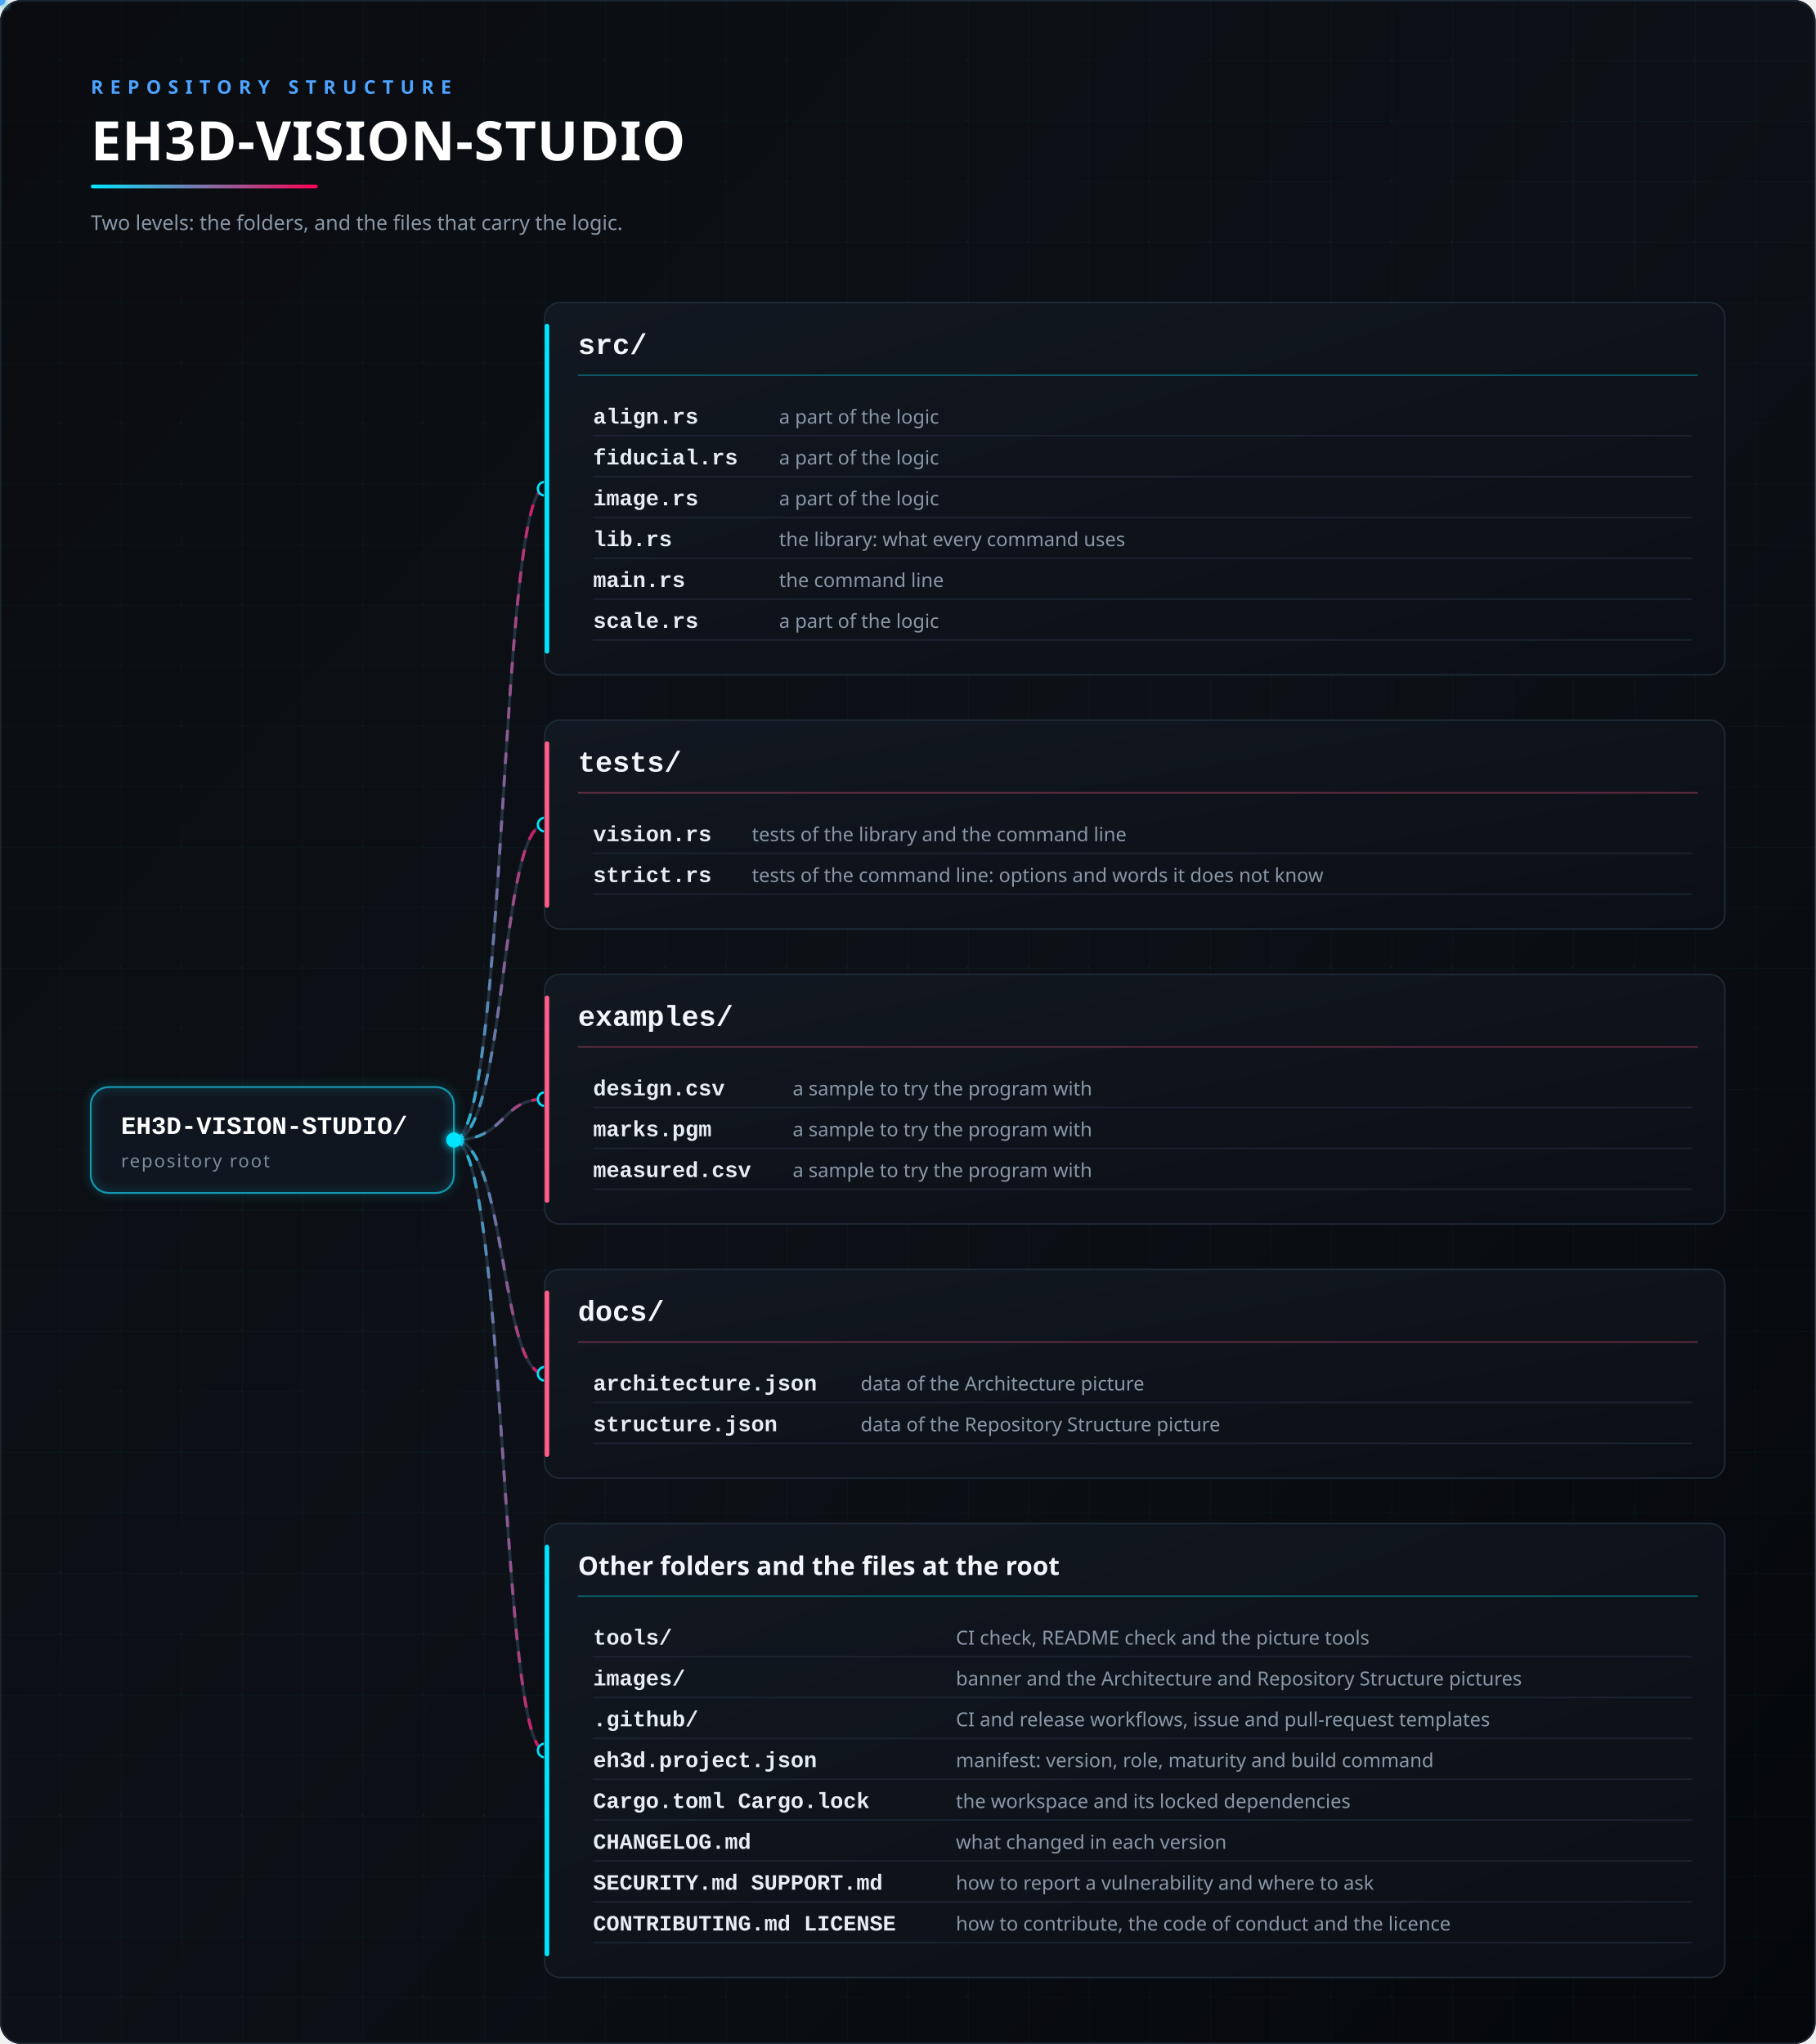
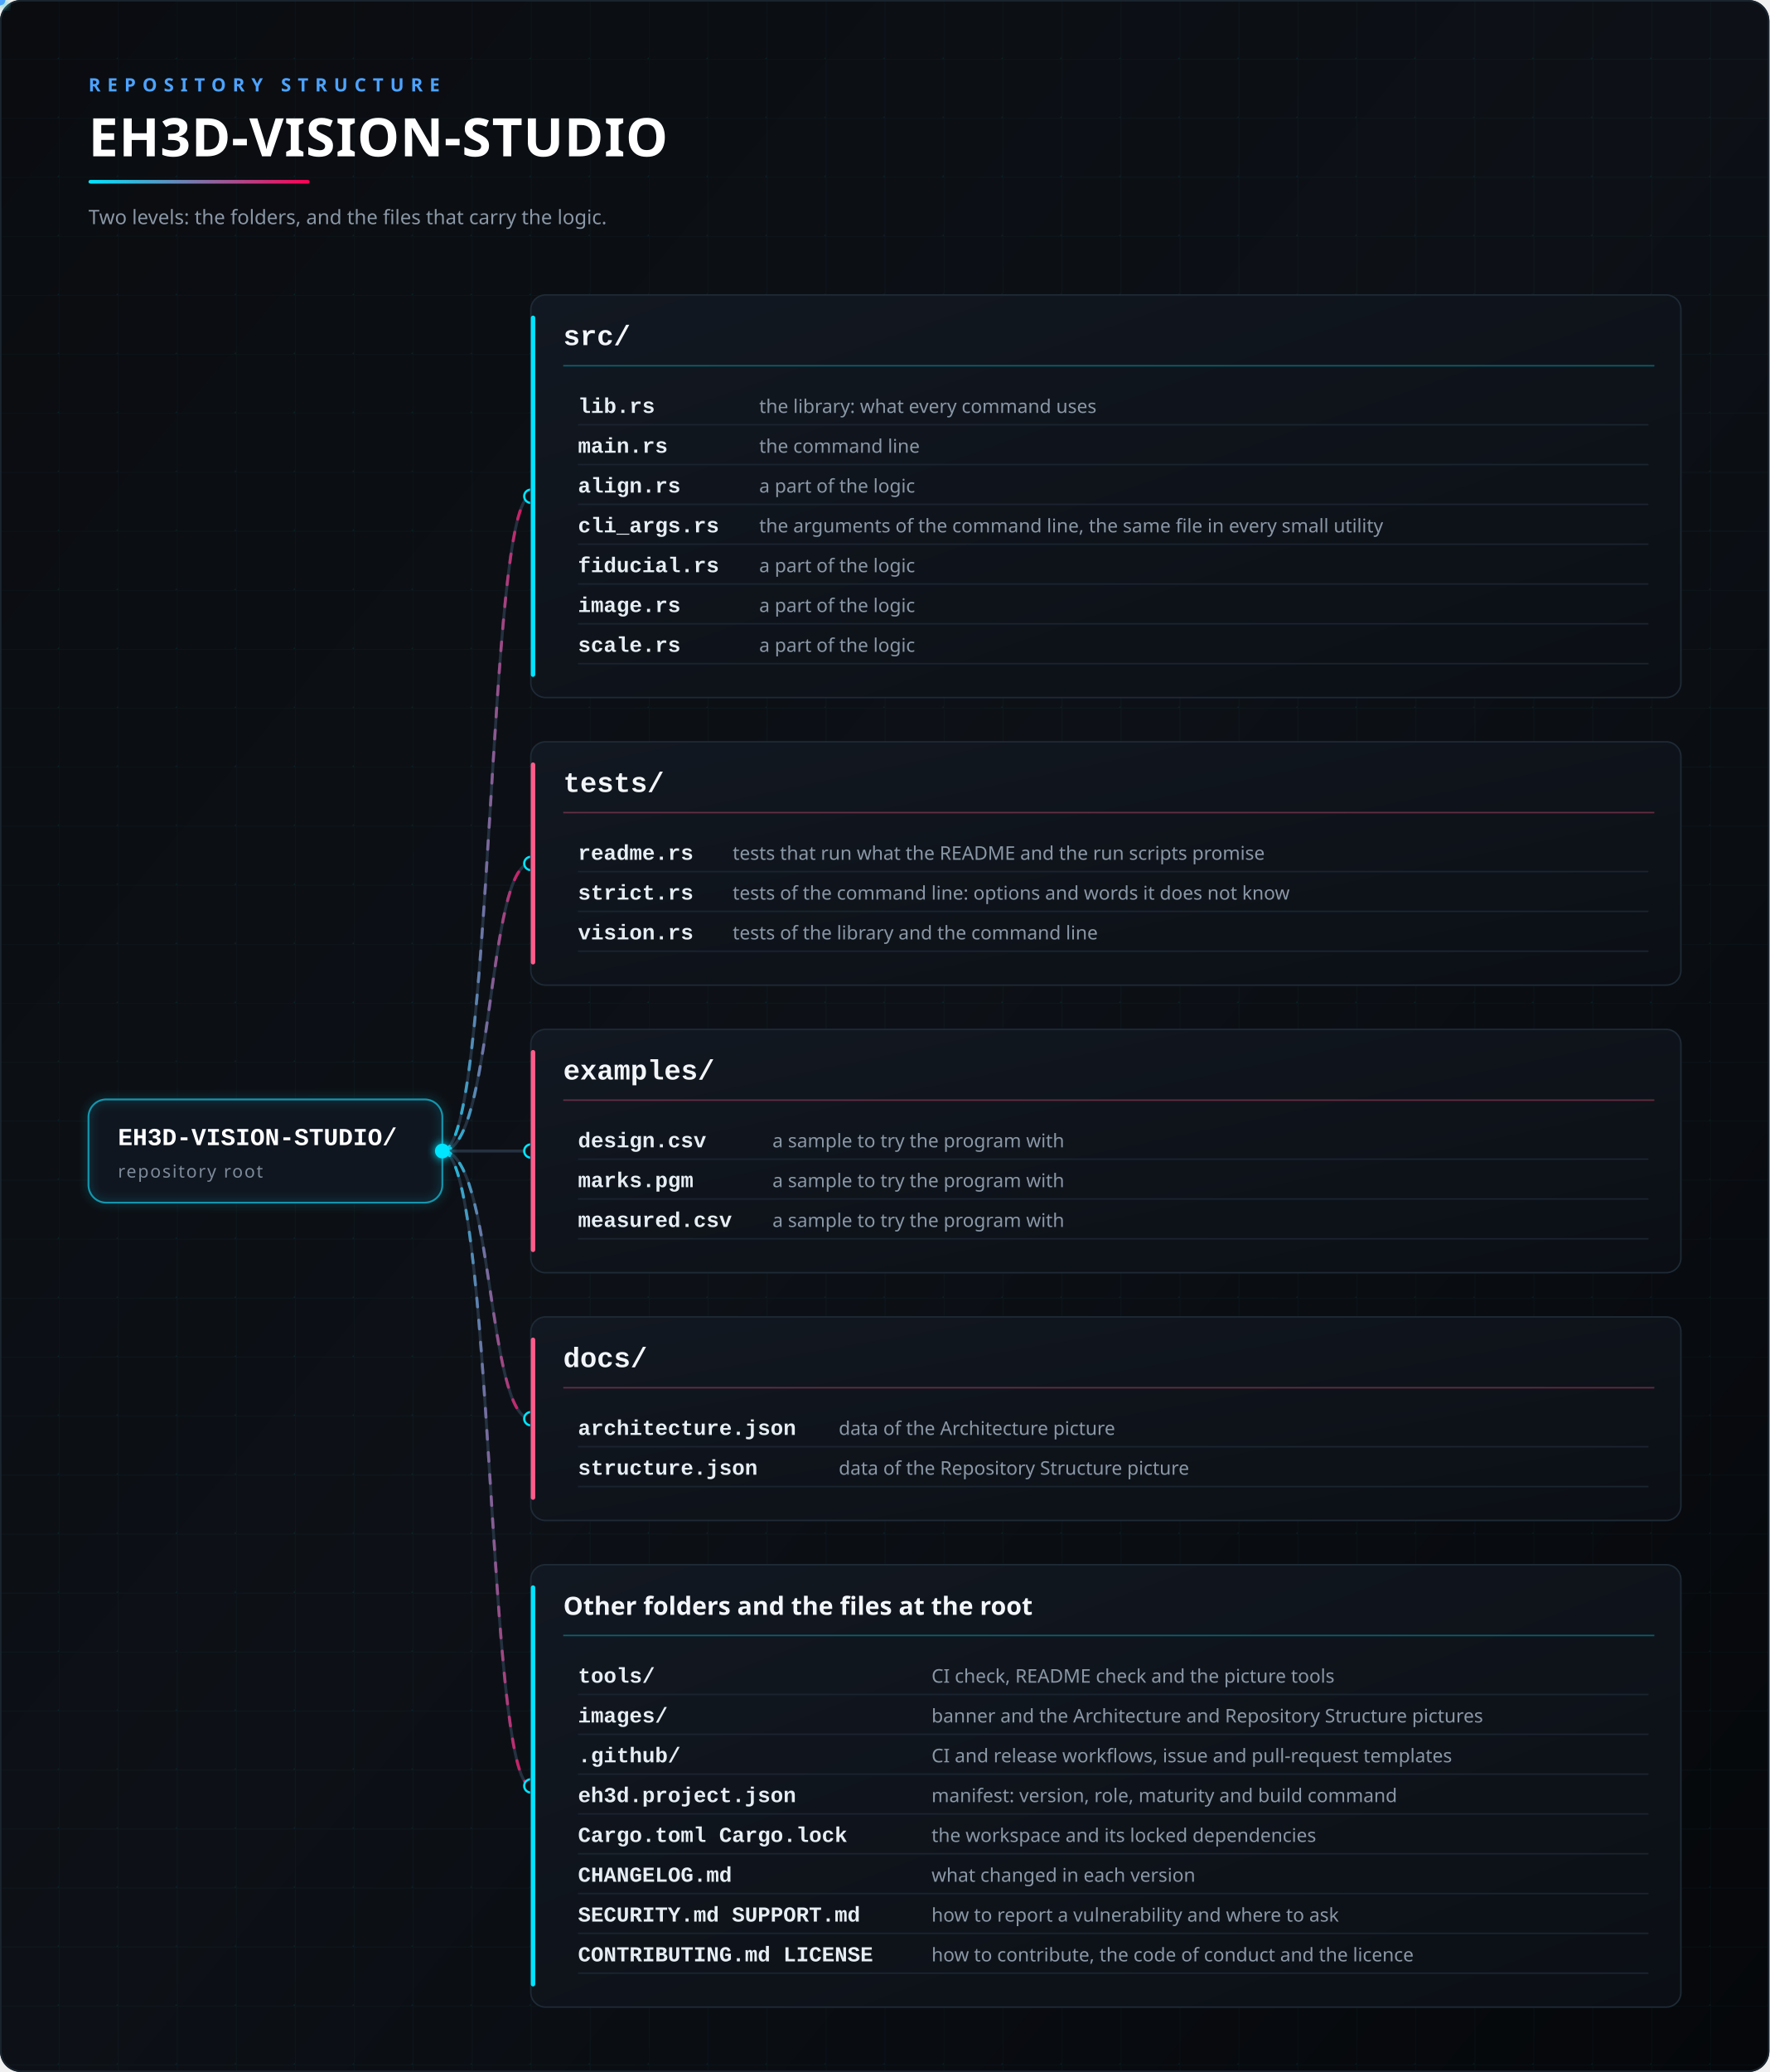
- <svg xmlns="http://www.w3.org/2000/svg" viewBox="0 0 1200 1351" width="100%" role="img" aria-labelledby="t d">
+ <svg xmlns="http://www.w3.org/2000/svg" viewBox="0 0 1200 1405" width="100%" role="img" aria-labelledby="t d">
  <defs>
    <linearGradient id="bg" x1="0" y1="0" x2="1" y2="1">
      <stop offset="0" stop-color="#0A0C10" />
      <stop offset="0.5" stop-color="#0D1117" />
      <stop offset="1" stop-color="#05070A" />
    </linearGradient>
    <linearGradient id="card" x1="0" y1="0" x2="1" y2="1">
      <stop offset="0" stop-color="#121821" />
      <stop offset="1" stop-color="#0B0F15" />
    </linearGradient>
    <linearGradient id="line" x1="0" y1="0" x2="1" y2="0">
      <stop offset="0" stop-color="#00E5FF" />
      <stop offset="1" stop-color="#FF0055" />
    </linearGradient>
    <filter id="glow" x="-50%" y="-50%" width="200%" height="200%">
      <feGaussianBlur stdDeviation="3" result="b" />
      <feMerge>
        <feMergeNode in="b" />
        <feMergeNode in="SourceGraphic" />
      </feMerge>
    </filter>
    <pattern id="grid" width="40" height="40" patternUnits="userSpaceOnUse">
      <path d="M40 0H0V40" fill="none" stroke="#00E5FF" stroke-opacity="0.035" />
      <circle cx="40" cy="40" r="1" fill="#00E5FF" fill-opacity="0.09" />
    </pattern>
  </defs>
-   <rect width="1200" height="1351" rx="14" fill="url(#bg)" />
-   <rect width="1200" height="1351" rx="14" fill="url(#grid)" />
-   <rect x="0.5" y="0.5" width="1199" height="1350" rx="14" fill="none" stroke="#1B2530" />
+   <rect width="1200" height="1405" rx="14" fill="url(#bg)" />
+   <rect width="1200" height="1405" rx="14" fill="url(#grid)" />
+   <rect x="0.5" y="0.5" width="1199" height="1404" rx="14" fill="none" stroke="#1B2530" />
  <text x="60" y="62" font-family="'Segoe UI','Noto Sans','Noto Sans CJK SC','Microsoft YaHei','Yu Gothic','Helvetica Neue',Helvetica,Arial,sans-serif" font-size="12.5" font-weight="600" fill="#4DA3FF" text-anchor="start" letter-spacing="4.5">REPOSITORY STRUCTURE</text>
  <text x="60" y="106" font-family="'Segoe UI','Noto Sans','Noto Sans CJK SC','Microsoft YaHei','Yu Gothic','Helvetica Neue',Helvetica,Arial,sans-serif" font-size="36" font-weight="700" fill="#FFFFFF" text-anchor="start" letter-spacing="0.5">EH3D-VISION-STUDIO</text>
  <rect x="60" y="122" width="150" height="2.5" rx="1.25" fill="url(#line)">
    <animate attributeName="width" values="40;150;150" keyTimes="0;0.4;1" dur="3s" repeatCount="indefinite" />
  </rect>
  <text x="60" y="152" font-family="'Segoe UI','Noto Sans','Noto Sans CJK SC','Microsoft YaHei','Yu Gothic','Helvetica Neue',Helvetica,Arial,sans-serif" font-size="13.5" font-weight="400" fill="#8A97A6" text-anchor="start">Two levels: the folders, and the files that carry the logic.</text>
-   <path id="c0" d="M300,753.5 C335,753.5 330,323 360,323" fill="none" stroke="#243140" stroke-width="2" />
-   <path d="M300,753.5 C335,753.5 330,323 360,323" fill="none" stroke="url(#line)" stroke-width="2" stroke-linecap="round" stroke-dasharray="6 9" opacity="0.9">
+   <path id="c0" d="M300,780.5 C335,780.5 330,336.5 360,336.5" fill="none" stroke="#243140" stroke-width="2" />
+   <path d="M300,780.5 C335,780.5 330,336.5 360,336.5" fill="none" stroke="url(#line)" stroke-width="2" stroke-linecap="round" stroke-dasharray="6 9" opacity="0.9">
    <animate attributeName="stroke-dashoffset" from="0" to="-30" dur="1.6s" repeatCount="indefinite" />
  </path>
-   <circle cx="360" cy="323" r="4.5" fill="#0D1117" stroke="#00E5FF" stroke-width="1.5" />
-   <path id="c1" d="M300,753.5 C335,753.5 330,545 360,545" fill="none" stroke="#243140" stroke-width="2" />
-   <path d="M300,753.5 C335,753.5 330,545 360,545" fill="none" stroke="url(#line)" stroke-width="2" stroke-linecap="round" stroke-dasharray="6 9" opacity="0.9">
+   <circle cx="360" cy="336.5" r="4.5" fill="#0D1117" stroke="#00E5FF" stroke-width="1.5" />
+   <path id="c1" d="M300,780.5 C335,780.5 330,585.5 360,585.5" fill="none" stroke="#243140" stroke-width="2" />
+   <path d="M300,780.5 C335,780.5 330,585.5 360,585.5" fill="none" stroke="url(#line)" stroke-width="2" stroke-linecap="round" stroke-dasharray="6 9" opacity="0.9">
    <animate attributeName="stroke-dashoffset" from="0" to="-30" dur="1.6s" repeatCount="indefinite" />
  </path>
-   <circle cx="360" cy="545" r="4.5" fill="#0D1117" stroke="#00E5FF" stroke-width="1.5" />
-   <path id="c2" d="M300,753.5 C335,753.5 330,726.5 360,726.5" fill="none" stroke="#243140" stroke-width="2" />
-   <path d="M300,753.5 C335,753.5 330,726.5 360,726.5" fill="none" stroke="url(#line)" stroke-width="2" stroke-linecap="round" stroke-dasharray="6 9" opacity="0.9">
+   <circle cx="360" cy="585.5" r="4.5" fill="#0D1117" stroke="#00E5FF" stroke-width="1.5" />
+   <path id="c2" d="M300,780.5 C335,780.5 330,780.5 360,780.5" fill="none" stroke="#243140" stroke-width="2" />
+   <path d="M300,780.5 C335,780.5 330,780.5 360,780.5" fill="none" stroke="url(#line)" stroke-width="2" stroke-linecap="round" stroke-dasharray="6 9" opacity="0.9">
    <animate attributeName="stroke-dashoffset" from="0" to="-30" dur="1.6s" repeatCount="indefinite" />
  </path>
-   <circle cx="360" cy="726.5" r="4.5" fill="#0D1117" stroke="#00E5FF" stroke-width="1.5" />
-   <path id="c3" d="M300,753.5 C335,753.5 330,908 360,908" fill="none" stroke="#243140" stroke-width="2" />
-   <path d="M300,753.5 C335,753.5 330,908 360,908" fill="none" stroke="url(#line)" stroke-width="2" stroke-linecap="round" stroke-dasharray="6 9" opacity="0.9">
+   <circle cx="360" cy="780.5" r="4.5" fill="#0D1117" stroke="#00E5FF" stroke-width="1.5" />
+   <path id="c3" d="M300,780.5 C335,780.5 330,962 360,962" fill="none" stroke="#243140" stroke-width="2" />
+   <path d="M300,780.5 C335,780.5 330,962 360,962" fill="none" stroke="url(#line)" stroke-width="2" stroke-linecap="round" stroke-dasharray="6 9" opacity="0.9">
    <animate attributeName="stroke-dashoffset" from="0" to="-30" dur="1.6s" repeatCount="indefinite" />
  </path>
-   <circle cx="360" cy="908" r="4.5" fill="#0D1117" stroke="#00E5FF" stroke-width="1.5" />
-   <path id="c4" d="M300,753.5 C335,753.5 330,1157 360,1157" fill="none" stroke="#243140" stroke-width="2" />
-   <path d="M300,753.5 C335,753.5 330,1157 360,1157" fill="none" stroke="url(#line)" stroke-width="2" stroke-linecap="round" stroke-dasharray="6 9" opacity="0.9">
+   <circle cx="360" cy="962" r="4.5" fill="#0D1117" stroke="#00E5FF" stroke-width="1.5" />
+   <path id="c4" d="M300,780.5 C335,780.5 330,1211 360,1211" fill="none" stroke="#243140" stroke-width="2" />
+   <path d="M300,780.5 C335,780.5 330,1211 360,1211" fill="none" stroke="url(#line)" stroke-width="2" stroke-linecap="round" stroke-dasharray="6 9" opacity="0.9">
    <animate attributeName="stroke-dashoffset" from="0" to="-30" dur="1.6s" repeatCount="indefinite" />
  </path>
-   <circle cx="360" cy="1157" r="4.5" fill="#0D1117" stroke="#00E5FF" stroke-width="1.5" />
+   <circle cx="360" cy="1211" r="4.5" fill="#0D1117" stroke="#00E5FF" stroke-width="1.5" />
  <circle r="3.5" fill="#00E5FF" filter="url(#glow)">
    <animateMotion dur="3.4s" repeatCount="indefinite">
      <mpath href="#c0" />
    </animateMotion>
  </circle>
  <circle r="3.5" fill="#4DA3FF" filter="url(#glow)">
    <animateMotion dur="4.2s" repeatCount="indefinite">
      <mpath href="#c1" />
    </animateMotion>
  </circle>
  <circle r="3.5" fill="#FFB300" filter="url(#glow)">
    <animateMotion dur="5.0s" repeatCount="indefinite">
      <mpath href="#c2" />
    </animateMotion>
  </circle>
  <circle r="3.5" fill="#00E5FF" filter="url(#glow)">
    <animateMotion dur="5.8s" repeatCount="indefinite">
      <mpath href="#c3" />
    </animateMotion>
  </circle>
  <circle r="3.5" fill="#4DA3FF" filter="url(#glow)">
    <animateMotion dur="6.6s" repeatCount="indefinite">
      <mpath href="#c4" />
    </animateMotion>
  </circle>
-   <rect x="60" y="718.5" width="240" height="70" rx="12" fill="#0F1620" stroke="#2A3A4C" stroke-width="1.2" />
-   <rect x="60" y="718.5" width="240" height="70" rx="12" fill="none" stroke="#00E5FF" stroke-opacity="0.5" stroke-width="1.2" filter="url(#glow)">
+   <rect x="60" y="745.5" width="240" height="70" rx="12" fill="#0F1620" stroke="#2A3A4C" stroke-width="1.2" />
+   <rect x="60" y="745.5" width="240" height="70" rx="12" fill="none" stroke="#00E5FF" stroke-opacity="0.5" stroke-width="1.2" filter="url(#glow)">
    <animate attributeName="stroke-opacity" values="0.15;0.6;0.15" dur="3.6s" repeatCount="indefinite" />
  </rect>
-   <text x="80" y="749.5" font-family="'JetBrains Mono','Cascadia Code','SFMono-Regular',Consolas,'Liberation Mono',monospace" font-size="16.6" font-weight="700" fill="#FFFFFF" text-anchor="start">EH3D-VISION-STUDIO/</text>
-   <text x="80" y="771.5" font-family="'Segoe UI','Noto Sans','Noto Sans CJK SC','Microsoft YaHei','Yu Gothic','Helvetica Neue',Helvetica,Arial,sans-serif" font-size="12" font-weight="400" fill="#7D8A99" text-anchor="start" letter-spacing="1">repository root</text>
-   <circle cx="300" cy="753.5" r="5" fill="#00E5FF" filter="url(#glow)" />
-   <rect x="360" y="200" width="780" height="246" rx="10" fill="url(#card)" stroke="#1E2A36" stroke-width="1" />
-   <rect x="360" y="214" width="3" height="218" rx="1.5" fill="#00E5FF">
+   <text x="80" y="776.5" font-family="'JetBrains Mono','Cascadia Code','SFMono-Regular',Consolas,'Liberation Mono',monospace" font-size="16.6" font-weight="700" fill="#FFFFFF" text-anchor="start">EH3D-VISION-STUDIO/</text>
+   <text x="80" y="798.5" font-family="'Segoe UI','Noto Sans','Noto Sans CJK SC','Microsoft YaHei','Yu Gothic','Helvetica Neue',Helvetica,Arial,sans-serif" font-size="12" font-weight="400" fill="#7D8A99" text-anchor="start" letter-spacing="1">repository root</text>
+   <circle cx="300" cy="780.5" r="5" fill="#00E5FF" filter="url(#glow)" />
+   <rect x="360" y="200" width="780" height="273" rx="10" fill="url(#card)" stroke="#1E2A36" stroke-width="1" />
+   <rect x="360" y="214" width="3" height="245" rx="1.5" fill="#00E5FF">
    <animate attributeName="opacity" values="0.55;1;0.55" dur="4s" begin="0s" repeatCount="indefinite" />
  </rect>
  <text x="382" y="234" font-family="'JetBrains Mono','Cascadia Code','SFMono-Regular',Consolas,'Liberation Mono',monospace" font-size="19" font-weight="700" fill="#F2F6FA" text-anchor="start">src/</text>
  <line x1="382" y1="248" x2="1122" y2="248" stroke="#00E5FF" stroke-opacity="0.35" stroke-width="1" />
-   <text x="392" y="280" font-family="'JetBrains Mono','Cascadia Code','SFMono-Regular',Consolas,'Liberation Mono',monospace" font-size="14.5" font-weight="600" fill="#E6EDF3" text-anchor="start">align.rs</text>
-   <text x="514.89" y="280" font-family="'Segoe UI','Noto Sans','Noto Sans CJK SC','Microsoft YaHei','Yu Gothic','Helvetica Neue',Helvetica,Arial,sans-serif" font-size="12.8" font-weight="400" fill="#8A97A6" text-anchor="start">a part of the logic</text>
+   <text x="392" y="280" font-family="'JetBrains Mono','Cascadia Code','SFMono-Regular',Consolas,'Liberation Mono',monospace" font-size="14.5" font-weight="600" fill="#E6EDF3" text-anchor="start">lib.rs</text>
+   <text x="514.89" y="280" font-family="'Segoe UI','Noto Sans','Noto Sans CJK SC','Microsoft YaHei','Yu Gothic','Helvetica Neue',Helvetica,Arial,sans-serif" font-size="12.8" font-weight="400" fill="#8A97A6" text-anchor="start">the library: what every command uses</text>
  <line x1="392" y1="288" x2="1118" y2="288" stroke="#1A2430" stroke-width="1" />
-   <text x="392" y="307" font-family="'JetBrains Mono','Cascadia Code','SFMono-Regular',Consolas,'Liberation Mono',monospace" font-size="14.5" font-weight="600" fill="#E6EDF3" text-anchor="start">fiducial.rs</text>
-   <text x="514.89" y="307" font-family="'Segoe UI','Noto Sans','Noto Sans CJK SC','Microsoft YaHei','Yu Gothic','Helvetica Neue',Helvetica,Arial,sans-serif" font-size="12.8" font-weight="400" fill="#8A97A6" text-anchor="start">a part of the logic</text>
+   <text x="392" y="307" font-family="'JetBrains Mono','Cascadia Code','SFMono-Regular',Consolas,'Liberation Mono',monospace" font-size="14.5" font-weight="600" fill="#E6EDF3" text-anchor="start">main.rs</text>
+   <text x="514.89" y="307" font-family="'Segoe UI','Noto Sans','Noto Sans CJK SC','Microsoft YaHei','Yu Gothic','Helvetica Neue',Helvetica,Arial,sans-serif" font-size="12.8" font-weight="400" fill="#8A97A6" text-anchor="start">the command line</text>
  <line x1="392" y1="315" x2="1118" y2="315" stroke="#1A2430" stroke-width="1" />
-   <text x="392" y="334" font-family="'JetBrains Mono','Cascadia Code','SFMono-Regular',Consolas,'Liberation Mono',monospace" font-size="14.5" font-weight="600" fill="#E6EDF3" text-anchor="start">image.rs</text>
+   <text x="392" y="334" font-family="'JetBrains Mono','Cascadia Code','SFMono-Regular',Consolas,'Liberation Mono',monospace" font-size="14.5" font-weight="600" fill="#E6EDF3" text-anchor="start">align.rs</text>
  <text x="514.89" y="334" font-family="'Segoe UI','Noto Sans','Noto Sans CJK SC','Microsoft YaHei','Yu Gothic','Helvetica Neue',Helvetica,Arial,sans-serif" font-size="12.8" font-weight="400" fill="#8A97A6" text-anchor="start">a part of the logic</text>
  <line x1="392" y1="342" x2="1118" y2="342" stroke="#1A2430" stroke-width="1" />
-   <text x="392" y="361" font-family="'JetBrains Mono','Cascadia Code','SFMono-Regular',Consolas,'Liberation Mono',monospace" font-size="14.5" font-weight="600" fill="#E6EDF3" text-anchor="start">lib.rs</text>
-   <text x="514.89" y="361" font-family="'Segoe UI','Noto Sans','Noto Sans CJK SC','Microsoft YaHei','Yu Gothic','Helvetica Neue',Helvetica,Arial,sans-serif" font-size="12.8" font-weight="400" fill="#8A97A6" text-anchor="start">the library: what every command uses</text>
+   <text x="392" y="361" font-family="'JetBrains Mono','Cascadia Code','SFMono-Regular',Consolas,'Liberation Mono',monospace" font-size="14.5" font-weight="600" fill="#E6EDF3" text-anchor="start">cli_args.rs</text>
+   <text x="514.89" y="361" font-family="'Segoe UI','Noto Sans','Noto Sans CJK SC','Microsoft YaHei','Yu Gothic','Helvetica Neue',Helvetica,Arial,sans-serif" font-size="12.8" font-weight="400" fill="#8A97A6" text-anchor="start">the arguments of the command line, the same file in every small utility</text>
  <line x1="392" y1="369" x2="1118" y2="369" stroke="#1A2430" stroke-width="1" />
-   <text x="392" y="388" font-family="'JetBrains Mono','Cascadia Code','SFMono-Regular',Consolas,'Liberation Mono',monospace" font-size="14.5" font-weight="600" fill="#E6EDF3" text-anchor="start">main.rs</text>
-   <text x="514.89" y="388" font-family="'Segoe UI','Noto Sans','Noto Sans CJK SC','Microsoft YaHei','Yu Gothic','Helvetica Neue',Helvetica,Arial,sans-serif" font-size="12.8" font-weight="400" fill="#8A97A6" text-anchor="start">the command line</text>
+   <text x="392" y="388" font-family="'JetBrains Mono','Cascadia Code','SFMono-Regular',Consolas,'Liberation Mono',monospace" font-size="14.5" font-weight="600" fill="#E6EDF3" text-anchor="start">fiducial.rs</text>
+   <text x="514.89" y="388" font-family="'Segoe UI','Noto Sans','Noto Sans CJK SC','Microsoft YaHei','Yu Gothic','Helvetica Neue',Helvetica,Arial,sans-serif" font-size="12.8" font-weight="400" fill="#8A97A6" text-anchor="start">a part of the logic</text>
  <line x1="392" y1="396" x2="1118" y2="396" stroke="#1A2430" stroke-width="1" />
-   <text x="392" y="415" font-family="'JetBrains Mono','Cascadia Code','SFMono-Regular',Consolas,'Liberation Mono',monospace" font-size="14.5" font-weight="600" fill="#E6EDF3" text-anchor="start">scale.rs</text>
+   <text x="392" y="415" font-family="'JetBrains Mono','Cascadia Code','SFMono-Regular',Consolas,'Liberation Mono',monospace" font-size="14.5" font-weight="600" fill="#E6EDF3" text-anchor="start">image.rs</text>
  <text x="514.89" y="415" font-family="'Segoe UI','Noto Sans','Noto Sans CJK SC','Microsoft YaHei','Yu Gothic','Helvetica Neue',Helvetica,Arial,sans-serif" font-size="12.8" font-weight="400" fill="#8A97A6" text-anchor="start">a part of the logic</text>
  <line x1="392" y1="423" x2="1118" y2="423" stroke="#1A2430" stroke-width="1" />
-   <rect x="360" y="476" width="780" height="138" rx="10" fill="url(#card)" stroke="#1E2A36" stroke-width="1" />
-   <rect x="360" y="490" width="3" height="110" rx="1.5" fill="#FF5C8A">
+   <text x="392" y="442" font-family="'JetBrains Mono','Cascadia Code','SFMono-Regular',Consolas,'Liberation Mono',monospace" font-size="14.5" font-weight="600" fill="#E6EDF3" text-anchor="start">scale.rs</text>
+   <text x="514.89" y="442" font-family="'Segoe UI','Noto Sans','Noto Sans CJK SC','Microsoft YaHei','Yu Gothic','Helvetica Neue',Helvetica,Arial,sans-serif" font-size="12.8" font-weight="400" fill="#8A97A6" text-anchor="start">a part of the logic</text>
+   <line x1="392" y1="450" x2="1118" y2="450" stroke="#1A2430" stroke-width="1" />
+   <rect x="360" y="503" width="780" height="165" rx="10" fill="url(#card)" stroke="#1E2A36" stroke-width="1" />
+   <rect x="360" y="517" width="3" height="137" rx="1.5" fill="#FF5C8A">
    <animate attributeName="opacity" values="0.55;1;0.55" dur="4s" begin="0.6s" repeatCount="indefinite" />
  </rect>
-   <text x="382" y="510" font-family="'JetBrains Mono','Cascadia Code','SFMono-Regular',Consolas,'Liberation Mono',monospace" font-size="19" font-weight="700" fill="#F2F6FA" text-anchor="start">tests/</text>
-   <line x1="382" y1="524" x2="1122" y2="524" stroke="#FF5C8A" stroke-opacity="0.35" stroke-width="1" />
-   <text x="392" y="556" font-family="'JetBrains Mono','Cascadia Code','SFMono-Regular',Consolas,'Liberation Mono',monospace" font-size="14.5" font-weight="600" fill="#E6EDF3" text-anchor="start">vision.rs</text>
-   <text x="496.91" y="556" font-family="'Segoe UI','Noto Sans','Noto Sans CJK SC','Microsoft YaHei','Yu Gothic','Helvetica Neue',Helvetica,Arial,sans-serif" font-size="12.8" font-weight="400" fill="#8A97A6" text-anchor="start">tests of the library and the command line</text>
-   <line x1="392" y1="564" x2="1118" y2="564" stroke="#1A2430" stroke-width="1" />
-   <text x="392" y="583" font-family="'JetBrains Mono','Cascadia Code','SFMono-Regular',Consolas,'Liberation Mono',monospace" font-size="14.5" font-weight="600" fill="#E6EDF3" text-anchor="start">strict.rs</text>
-   <text x="496.91" y="583" font-family="'Segoe UI','Noto Sans','Noto Sans CJK SC','Microsoft YaHei','Yu Gothic','Helvetica Neue',Helvetica,Arial,sans-serif" font-size="12.8" font-weight="400" fill="#8A97A6" text-anchor="start">tests of the command line: options and words it does not know</text>
+   <text x="382" y="537" font-family="'JetBrains Mono','Cascadia Code','SFMono-Regular',Consolas,'Liberation Mono',monospace" font-size="19" font-weight="700" fill="#F2F6FA" text-anchor="start">tests/</text>
+   <line x1="382" y1="551" x2="1122" y2="551" stroke="#FF5C8A" stroke-opacity="0.35" stroke-width="1" />
+   <text x="392" y="583" font-family="'JetBrains Mono','Cascadia Code','SFMono-Regular',Consolas,'Liberation Mono',monospace" font-size="14.5" font-weight="600" fill="#E6EDF3" text-anchor="start">readme.rs</text>
+   <text x="496.91" y="583" font-family="'Segoe UI','Noto Sans','Noto Sans CJK SC','Microsoft YaHei','Yu Gothic','Helvetica Neue',Helvetica,Arial,sans-serif" font-size="12.8" font-weight="400" fill="#8A97A6" text-anchor="start">tests that run what the README and the run scripts promise</text>
  <line x1="392" y1="591" x2="1118" y2="591" stroke="#1A2430" stroke-width="1" />
-   <rect x="360" y="644" width="780" height="165" rx="10" fill="url(#card)" stroke="#1E2A36" stroke-width="1" />
-   <rect x="360" y="658" width="3" height="137" rx="1.5" fill="#FF5C8A">
+   <text x="392" y="610" font-family="'JetBrains Mono','Cascadia Code','SFMono-Regular',Consolas,'Liberation Mono',monospace" font-size="14.5" font-weight="600" fill="#E6EDF3" text-anchor="start">strict.rs</text>
+   <text x="496.91" y="610" font-family="'Segoe UI','Noto Sans','Noto Sans CJK SC','Microsoft YaHei','Yu Gothic','Helvetica Neue',Helvetica,Arial,sans-serif" font-size="12.8" font-weight="400" fill="#8A97A6" text-anchor="start">tests of the command line: options and words it does not know</text>
+   <line x1="392" y1="618" x2="1118" y2="618" stroke="#1A2430" stroke-width="1" />
+   <text x="392" y="637" font-family="'JetBrains Mono','Cascadia Code','SFMono-Regular',Consolas,'Liberation Mono',monospace" font-size="14.5" font-weight="600" fill="#E6EDF3" text-anchor="start">vision.rs</text>
+   <text x="496.91" y="637" font-family="'Segoe UI','Noto Sans','Noto Sans CJK SC','Microsoft YaHei','Yu Gothic','Helvetica Neue',Helvetica,Arial,sans-serif" font-size="12.8" font-weight="400" fill="#8A97A6" text-anchor="start">tests of the library and the command line</text>
+   <line x1="392" y1="645" x2="1118" y2="645" stroke="#1A2430" stroke-width="1" />
+   <rect x="360" y="698" width="780" height="165" rx="10" fill="url(#card)" stroke="#1E2A36" stroke-width="1" />
+   <rect x="360" y="712" width="3" height="137" rx="1.5" fill="#FF5C8A">
    <animate attributeName="opacity" values="0.55;1;0.55" dur="4s" begin="1.2s" repeatCount="indefinite" />
  </rect>
-   <text x="382" y="678" font-family="'JetBrains Mono','Cascadia Code','SFMono-Regular',Consolas,'Liberation Mono',monospace" font-size="19" font-weight="700" fill="#F2F6FA" text-anchor="start">examples/</text>
-   <line x1="382" y1="692" x2="1122" y2="692" stroke="#FF5C8A" stroke-opacity="0.35" stroke-width="1" />
-   <text x="392" y="724" font-family="'JetBrains Mono','Cascadia Code','SFMono-Regular',Consolas,'Liberation Mono',monospace" font-size="14.5" font-weight="600" fill="#E6EDF3" text-anchor="start">design.csv</text>
-   <text x="523.88" y="724" font-family="'Segoe UI','Noto Sans','Noto Sans CJK SC','Microsoft YaHei','Yu Gothic','Helvetica Neue',Helvetica,Arial,sans-serif" font-size="12.8" font-weight="400" fill="#8A97A6" text-anchor="start">a sample to try the program with</text>
-   <line x1="392" y1="732" x2="1118" y2="732" stroke="#1A2430" stroke-width="1" />
-   <text x="392" y="751" font-family="'JetBrains Mono','Cascadia Code','SFMono-Regular',Consolas,'Liberation Mono',monospace" font-size="14.5" font-weight="600" fill="#E6EDF3" text-anchor="start">marks.pgm</text>
-   <text x="523.88" y="751" font-family="'Segoe UI','Noto Sans','Noto Sans CJK SC','Microsoft YaHei','Yu Gothic','Helvetica Neue',Helvetica,Arial,sans-serif" font-size="12.8" font-weight="400" fill="#8A97A6" text-anchor="start">a sample to try the program with</text>
-   <line x1="392" y1="759" x2="1118" y2="759" stroke="#1A2430" stroke-width="1" />
-   <text x="392" y="778" font-family="'JetBrains Mono','Cascadia Code','SFMono-Regular',Consolas,'Liberation Mono',monospace" font-size="14.5" font-weight="600" fill="#E6EDF3" text-anchor="start">measured.csv</text>
+   <text x="382" y="732" font-family="'JetBrains Mono','Cascadia Code','SFMono-Regular',Consolas,'Liberation Mono',monospace" font-size="19" font-weight="700" fill="#F2F6FA" text-anchor="start">examples/</text>
+   <line x1="382" y1="746" x2="1122" y2="746" stroke="#FF5C8A" stroke-opacity="0.35" stroke-width="1" />
+   <text x="392" y="778" font-family="'JetBrains Mono','Cascadia Code','SFMono-Regular',Consolas,'Liberation Mono',monospace" font-size="14.5" font-weight="600" fill="#E6EDF3" text-anchor="start">design.csv</text>
  <text x="523.88" y="778" font-family="'Segoe UI','Noto Sans','Noto Sans CJK SC','Microsoft YaHei','Yu Gothic','Helvetica Neue',Helvetica,Arial,sans-serif" font-size="12.8" font-weight="400" fill="#8A97A6" text-anchor="start">a sample to try the program with</text>
  <line x1="392" y1="786" x2="1118" y2="786" stroke="#1A2430" stroke-width="1" />
-   <rect x="360" y="839" width="780" height="138" rx="10" fill="url(#card)" stroke="#1E2A36" stroke-width="1" />
-   <rect x="360" y="853" width="3" height="110" rx="1.5" fill="#FF5C8A">
+   <text x="392" y="805" font-family="'JetBrains Mono','Cascadia Code','SFMono-Regular',Consolas,'Liberation Mono',monospace" font-size="14.5" font-weight="600" fill="#E6EDF3" text-anchor="start">marks.pgm</text>
+   <text x="523.88" y="805" font-family="'Segoe UI','Noto Sans','Noto Sans CJK SC','Microsoft YaHei','Yu Gothic','Helvetica Neue',Helvetica,Arial,sans-serif" font-size="12.8" font-weight="400" fill="#8A97A6" text-anchor="start">a sample to try the program with</text>
+   <line x1="392" y1="813" x2="1118" y2="813" stroke="#1A2430" stroke-width="1" />
+   <text x="392" y="832" font-family="'JetBrains Mono','Cascadia Code','SFMono-Regular',Consolas,'Liberation Mono',monospace" font-size="14.5" font-weight="600" fill="#E6EDF3" text-anchor="start">measured.csv</text>
+   <text x="523.88" y="832" font-family="'Segoe UI','Noto Sans','Noto Sans CJK SC','Microsoft YaHei','Yu Gothic','Helvetica Neue',Helvetica,Arial,sans-serif" font-size="12.8" font-weight="400" fill="#8A97A6" text-anchor="start">a sample to try the program with</text>
+   <line x1="392" y1="840" x2="1118" y2="840" stroke="#1A2430" stroke-width="1" />
+   <rect x="360" y="893" width="780" height="138" rx="10" fill="url(#card)" stroke="#1E2A36" stroke-width="1" />
+   <rect x="360" y="907" width="3" height="110" rx="1.5" fill="#FF5C8A">
    <animate attributeName="opacity" values="0.55;1;0.55" dur="4s" begin="1.8s" repeatCount="indefinite" />
  </rect>
-   <text x="382" y="873" font-family="'JetBrains Mono','Cascadia Code','SFMono-Regular',Consolas,'Liberation Mono',monospace" font-size="19" font-weight="700" fill="#F2F6FA" text-anchor="start">docs/</text>
-   <line x1="382" y1="887" x2="1122" y2="887" stroke="#FF5C8A" stroke-opacity="0.35" stroke-width="1" />
-   <text x="392" y="919" font-family="'JetBrains Mono','Cascadia Code','SFMono-Regular',Consolas,'Liberation Mono',monospace" font-size="14.5" font-weight="600" fill="#E6EDF3" text-anchor="start">architecture.json</text>
-   <text x="568.83" y="919" font-family="'Segoe UI','Noto Sans','Noto Sans CJK SC','Microsoft YaHei','Yu Gothic','Helvetica Neue',Helvetica,Arial,sans-serif" font-size="12.8" font-weight="400" fill="#8A97A6" text-anchor="start">data of the Architecture picture</text>
-   <line x1="392" y1="927" x2="1118" y2="927" stroke="#1A2430" stroke-width="1" />
-   <text x="392" y="946" font-family="'JetBrains Mono','Cascadia Code','SFMono-Regular',Consolas,'Liberation Mono',monospace" font-size="14.5" font-weight="600" fill="#E6EDF3" text-anchor="start">structure.json</text>
-   <text x="568.83" y="946" font-family="'Segoe UI','Noto Sans','Noto Sans CJK SC','Microsoft YaHei','Yu Gothic','Helvetica Neue',Helvetica,Arial,sans-serif" font-size="12.8" font-weight="400" fill="#8A97A6" text-anchor="start">data of the Repository Structure picture</text>
-   <line x1="392" y1="954" x2="1118" y2="954" stroke="#1A2430" stroke-width="1" />
-   <rect x="360" y="1007" width="780" height="300" rx="10" fill="url(#card)" stroke="#1E2A36" stroke-width="1" />
-   <rect x="360" y="1021" width="3" height="272" rx="1.5" fill="#00E5FF">
+   <text x="382" y="927" font-family="'JetBrains Mono','Cascadia Code','SFMono-Regular',Consolas,'Liberation Mono',monospace" font-size="19" font-weight="700" fill="#F2F6FA" text-anchor="start">docs/</text>
+   <line x1="382" y1="941" x2="1122" y2="941" stroke="#FF5C8A" stroke-opacity="0.35" stroke-width="1" />
+   <text x="392" y="973" font-family="'JetBrains Mono','Cascadia Code','SFMono-Regular',Consolas,'Liberation Mono',monospace" font-size="14.5" font-weight="600" fill="#E6EDF3" text-anchor="start">architecture.json</text>
+   <text x="568.83" y="973" font-family="'Segoe UI','Noto Sans','Noto Sans CJK SC','Microsoft YaHei','Yu Gothic','Helvetica Neue',Helvetica,Arial,sans-serif" font-size="12.8" font-weight="400" fill="#8A97A6" text-anchor="start">data of the Architecture picture</text>
+   <line x1="392" y1="981" x2="1118" y2="981" stroke="#1A2430" stroke-width="1" />
+   <text x="392" y="1000" font-family="'JetBrains Mono','Cascadia Code','SFMono-Regular',Consolas,'Liberation Mono',monospace" font-size="14.5" font-weight="600" fill="#E6EDF3" text-anchor="start">structure.json</text>
+   <text x="568.83" y="1000" font-family="'Segoe UI','Noto Sans','Noto Sans CJK SC','Microsoft YaHei','Yu Gothic','Helvetica Neue',Helvetica,Arial,sans-serif" font-size="12.8" font-weight="400" fill="#8A97A6" text-anchor="start">data of the Repository Structure picture</text>
+   <line x1="392" y1="1008" x2="1118" y2="1008" stroke="#1A2430" stroke-width="1" />
+   <rect x="360" y="1061" width="780" height="300" rx="10" fill="url(#card)" stroke="#1E2A36" stroke-width="1" />
+   <rect x="360" y="1075" width="3" height="272" rx="1.5" fill="#00E5FF">
    <animate attributeName="opacity" values="0.55;1;0.55" dur="4s" begin="2.4s" repeatCount="indefinite" />
  </rect>
-   <text x="382" y="1041" font-family="'Segoe UI','Noto Sans','Noto Sans CJK SC','Microsoft YaHei','Yu Gothic','Helvetica Neue',Helvetica,Arial,sans-serif" font-size="17" font-weight="700" fill="#F2F6FA" text-anchor="start">Other folders and the files at the root</text>
-   <line x1="382" y1="1055" x2="1122" y2="1055" stroke="#00E5FF" stroke-opacity="0.35" stroke-width="1" />
-   <text x="392" y="1087" font-family="'JetBrains Mono','Cascadia Code','SFMono-Regular',Consolas,'Liberation Mono',monospace" font-size="14.5" font-weight="600" fill="#E6EDF3" text-anchor="start">tools/</text>
-   <text x="631.76" y="1087" font-family="'Segoe UI','Noto Sans','Noto Sans CJK SC','Microsoft YaHei','Yu Gothic','Helvetica Neue',Helvetica,Arial,sans-serif" font-size="12.8" font-weight="400" fill="#8A97A6" text-anchor="start">CI check, README check and the picture tools</text>
-   <line x1="392" y1="1095" x2="1118" y2="1095" stroke="#1A2430" stroke-width="1" />
-   <text x="392" y="1114" font-family="'JetBrains Mono','Cascadia Code','SFMono-Regular',Consolas,'Liberation Mono',monospace" font-size="14.5" font-weight="600" fill="#E6EDF3" text-anchor="start">images/</text>
-   <text x="631.76" y="1114" font-family="'Segoe UI','Noto Sans','Noto Sans CJK SC','Microsoft YaHei','Yu Gothic','Helvetica Neue',Helvetica,Arial,sans-serif" font-size="12.8" font-weight="400" fill="#8A97A6" text-anchor="start">banner and the Architecture and Repository Structure pictures</text>
-   <line x1="392" y1="1122" x2="1118" y2="1122" stroke="#1A2430" stroke-width="1" />
-   <text x="392" y="1141" font-family="'JetBrains Mono','Cascadia Code','SFMono-Regular',Consolas,'Liberation Mono',monospace" font-size="14.5" font-weight="600" fill="#E6EDF3" text-anchor="start">.github/</text>
-   <text x="631.76" y="1141" font-family="'Segoe UI','Noto Sans','Noto Sans CJK SC','Microsoft YaHei','Yu Gothic','Helvetica Neue',Helvetica,Arial,sans-serif" font-size="12.8" font-weight="400" fill="#8A97A6" text-anchor="start">CI and release workflows, issue and pull-request templates</text>
+   <text x="382" y="1095" font-family="'Segoe UI','Noto Sans','Noto Sans CJK SC','Microsoft YaHei','Yu Gothic','Helvetica Neue',Helvetica,Arial,sans-serif" font-size="17" font-weight="700" fill="#F2F6FA" text-anchor="start">Other folders and the files at the root</text>
+   <line x1="382" y1="1109" x2="1122" y2="1109" stroke="#00E5FF" stroke-opacity="0.35" stroke-width="1" />
+   <text x="392" y="1141" font-family="'JetBrains Mono','Cascadia Code','SFMono-Regular',Consolas,'Liberation Mono',monospace" font-size="14.5" font-weight="600" fill="#E6EDF3" text-anchor="start">tools/</text>
+   <text x="631.76" y="1141" font-family="'Segoe UI','Noto Sans','Noto Sans CJK SC','Microsoft YaHei','Yu Gothic','Helvetica Neue',Helvetica,Arial,sans-serif" font-size="12.8" font-weight="400" fill="#8A97A6" text-anchor="start">CI check, README check and the picture tools</text>
  <line x1="392" y1="1149" x2="1118" y2="1149" stroke="#1A2430" stroke-width="1" />
-   <text x="392" y="1168" font-family="'JetBrains Mono','Cascadia Code','SFMono-Regular',Consolas,'Liberation Mono',monospace" font-size="14.5" font-weight="600" fill="#E6EDF3" text-anchor="start">eh3d.project.json</text>
-   <text x="631.76" y="1168" font-family="'Segoe UI','Noto Sans','Noto Sans CJK SC','Microsoft YaHei','Yu Gothic','Helvetica Neue',Helvetica,Arial,sans-serif" font-size="12.8" font-weight="400" fill="#8A97A6" text-anchor="start">manifest: version, role, maturity and build command</text>
+   <text x="392" y="1168" font-family="'JetBrains Mono','Cascadia Code','SFMono-Regular',Consolas,'Liberation Mono',monospace" font-size="14.5" font-weight="600" fill="#E6EDF3" text-anchor="start">images/</text>
+   <text x="631.76" y="1168" font-family="'Segoe UI','Noto Sans','Noto Sans CJK SC','Microsoft YaHei','Yu Gothic','Helvetica Neue',Helvetica,Arial,sans-serif" font-size="12.8" font-weight="400" fill="#8A97A6" text-anchor="start">banner and the Architecture and Repository Structure pictures</text>
  <line x1="392" y1="1176" x2="1118" y2="1176" stroke="#1A2430" stroke-width="1" />
-   <text x="392" y="1195" font-family="'JetBrains Mono','Cascadia Code','SFMono-Regular',Consolas,'Liberation Mono',monospace" font-size="14.5" font-weight="600" fill="#E6EDF3" text-anchor="start">Cargo.toml  Cargo.lock</text>
-   <text x="631.76" y="1195" font-family="'Segoe UI','Noto Sans','Noto Sans CJK SC','Microsoft YaHei','Yu Gothic','Helvetica Neue',Helvetica,Arial,sans-serif" font-size="12.8" font-weight="400" fill="#8A97A6" text-anchor="start">the workspace and its locked dependencies</text>
+   <text x="392" y="1195" font-family="'JetBrains Mono','Cascadia Code','SFMono-Regular',Consolas,'Liberation Mono',monospace" font-size="14.5" font-weight="600" fill="#E6EDF3" text-anchor="start">.github/</text>
+   <text x="631.76" y="1195" font-family="'Segoe UI','Noto Sans','Noto Sans CJK SC','Microsoft YaHei','Yu Gothic','Helvetica Neue',Helvetica,Arial,sans-serif" font-size="12.8" font-weight="400" fill="#8A97A6" text-anchor="start">CI and release workflows, issue and pull-request templates</text>
  <line x1="392" y1="1203" x2="1118" y2="1203" stroke="#1A2430" stroke-width="1" />
-   <text x="392" y="1222" font-family="'JetBrains Mono','Cascadia Code','SFMono-Regular',Consolas,'Liberation Mono',monospace" font-size="14.5" font-weight="600" fill="#E6EDF3" text-anchor="start">CHANGELOG.md</text>
-   <text x="631.76" y="1222" font-family="'Segoe UI','Noto Sans','Noto Sans CJK SC','Microsoft YaHei','Yu Gothic','Helvetica Neue',Helvetica,Arial,sans-serif" font-size="12.8" font-weight="400" fill="#8A97A6" text-anchor="start">what changed in each version</text>
+   <text x="392" y="1222" font-family="'JetBrains Mono','Cascadia Code','SFMono-Regular',Consolas,'Liberation Mono',monospace" font-size="14.5" font-weight="600" fill="#E6EDF3" text-anchor="start">eh3d.project.json</text>
+   <text x="631.76" y="1222" font-family="'Segoe UI','Noto Sans','Noto Sans CJK SC','Microsoft YaHei','Yu Gothic','Helvetica Neue',Helvetica,Arial,sans-serif" font-size="12.8" font-weight="400" fill="#8A97A6" text-anchor="start">manifest: version, role, maturity and build command</text>
  <line x1="392" y1="1230" x2="1118" y2="1230" stroke="#1A2430" stroke-width="1" />
-   <text x="392" y="1249" font-family="'JetBrains Mono','Cascadia Code','SFMono-Regular',Consolas,'Liberation Mono',monospace" font-size="14.5" font-weight="600" fill="#E6EDF3" text-anchor="start">SECURITY.md  SUPPORT.md</text>
-   <text x="631.76" y="1249" font-family="'Segoe UI','Noto Sans','Noto Sans CJK SC','Microsoft YaHei','Yu Gothic','Helvetica Neue',Helvetica,Arial,sans-serif" font-size="12.8" font-weight="400" fill="#8A97A6" text-anchor="start">how to report a vulnerability and where to ask</text>
+   <text x="392" y="1249" font-family="'JetBrains Mono','Cascadia Code','SFMono-Regular',Consolas,'Liberation Mono',monospace" font-size="14.5" font-weight="600" fill="#E6EDF3" text-anchor="start">Cargo.toml  Cargo.lock</text>
+   <text x="631.76" y="1249" font-family="'Segoe UI','Noto Sans','Noto Sans CJK SC','Microsoft YaHei','Yu Gothic','Helvetica Neue',Helvetica,Arial,sans-serif" font-size="12.8" font-weight="400" fill="#8A97A6" text-anchor="start">the workspace and its locked dependencies</text>
  <line x1="392" y1="1257" x2="1118" y2="1257" stroke="#1A2430" stroke-width="1" />
-   <text x="392" y="1276" font-family="'JetBrains Mono','Cascadia Code','SFMono-Regular',Consolas,'Liberation Mono',monospace" font-size="14.5" font-weight="600" fill="#E6EDF3" text-anchor="start">CONTRIBUTING.md  LICENSE</text>
-   <text x="631.76" y="1276" font-family="'Segoe UI','Noto Sans','Noto Sans CJK SC','Microsoft YaHei','Yu Gothic','Helvetica Neue',Helvetica,Arial,sans-serif" font-size="12.8" font-weight="400" fill="#8A97A6" text-anchor="start">how to contribute, the code of conduct and the licence</text>
+   <text x="392" y="1276" font-family="'JetBrains Mono','Cascadia Code','SFMono-Regular',Consolas,'Liberation Mono',monospace" font-size="14.5" font-weight="600" fill="#E6EDF3" text-anchor="start">CHANGELOG.md</text>
+   <text x="631.76" y="1276" font-family="'Segoe UI','Noto Sans','Noto Sans CJK SC','Microsoft YaHei','Yu Gothic','Helvetica Neue',Helvetica,Arial,sans-serif" font-size="12.8" font-weight="400" fill="#8A97A6" text-anchor="start">what changed in each version</text>
  <line x1="392" y1="1284" x2="1118" y2="1284" stroke="#1A2430" stroke-width="1" />
+   <text x="392" y="1303" font-family="'JetBrains Mono','Cascadia Code','SFMono-Regular',Consolas,'Liberation Mono',monospace" font-size="14.5" font-weight="600" fill="#E6EDF3" text-anchor="start">SECURITY.md  SUPPORT.md</text>
+   <text x="631.76" y="1303" font-family="'Segoe UI','Noto Sans','Noto Sans CJK SC','Microsoft YaHei','Yu Gothic','Helvetica Neue',Helvetica,Arial,sans-serif" font-size="12.8" font-weight="400" fill="#8A97A6" text-anchor="start">how to report a vulnerability and where to ask</text>
+   <line x1="392" y1="1311" x2="1118" y2="1311" stroke="#1A2430" stroke-width="1" />
+   <text x="392" y="1330" font-family="'JetBrains Mono','Cascadia Code','SFMono-Regular',Consolas,'Liberation Mono',monospace" font-size="14.5" font-weight="600" fill="#E6EDF3" text-anchor="start">CONTRIBUTING.md  LICENSE</text>
+   <text x="631.76" y="1330" font-family="'Segoe UI','Noto Sans','Noto Sans CJK SC','Microsoft YaHei','Yu Gothic','Helvetica Neue',Helvetica,Arial,sans-serif" font-size="12.8" font-weight="400" fill="#8A97A6" text-anchor="start">how to contribute, the code of conduct and the licence</text>
+   <line x1="392" y1="1338" x2="1118" y2="1338" stroke="#1A2430" stroke-width="1" />
</svg>
